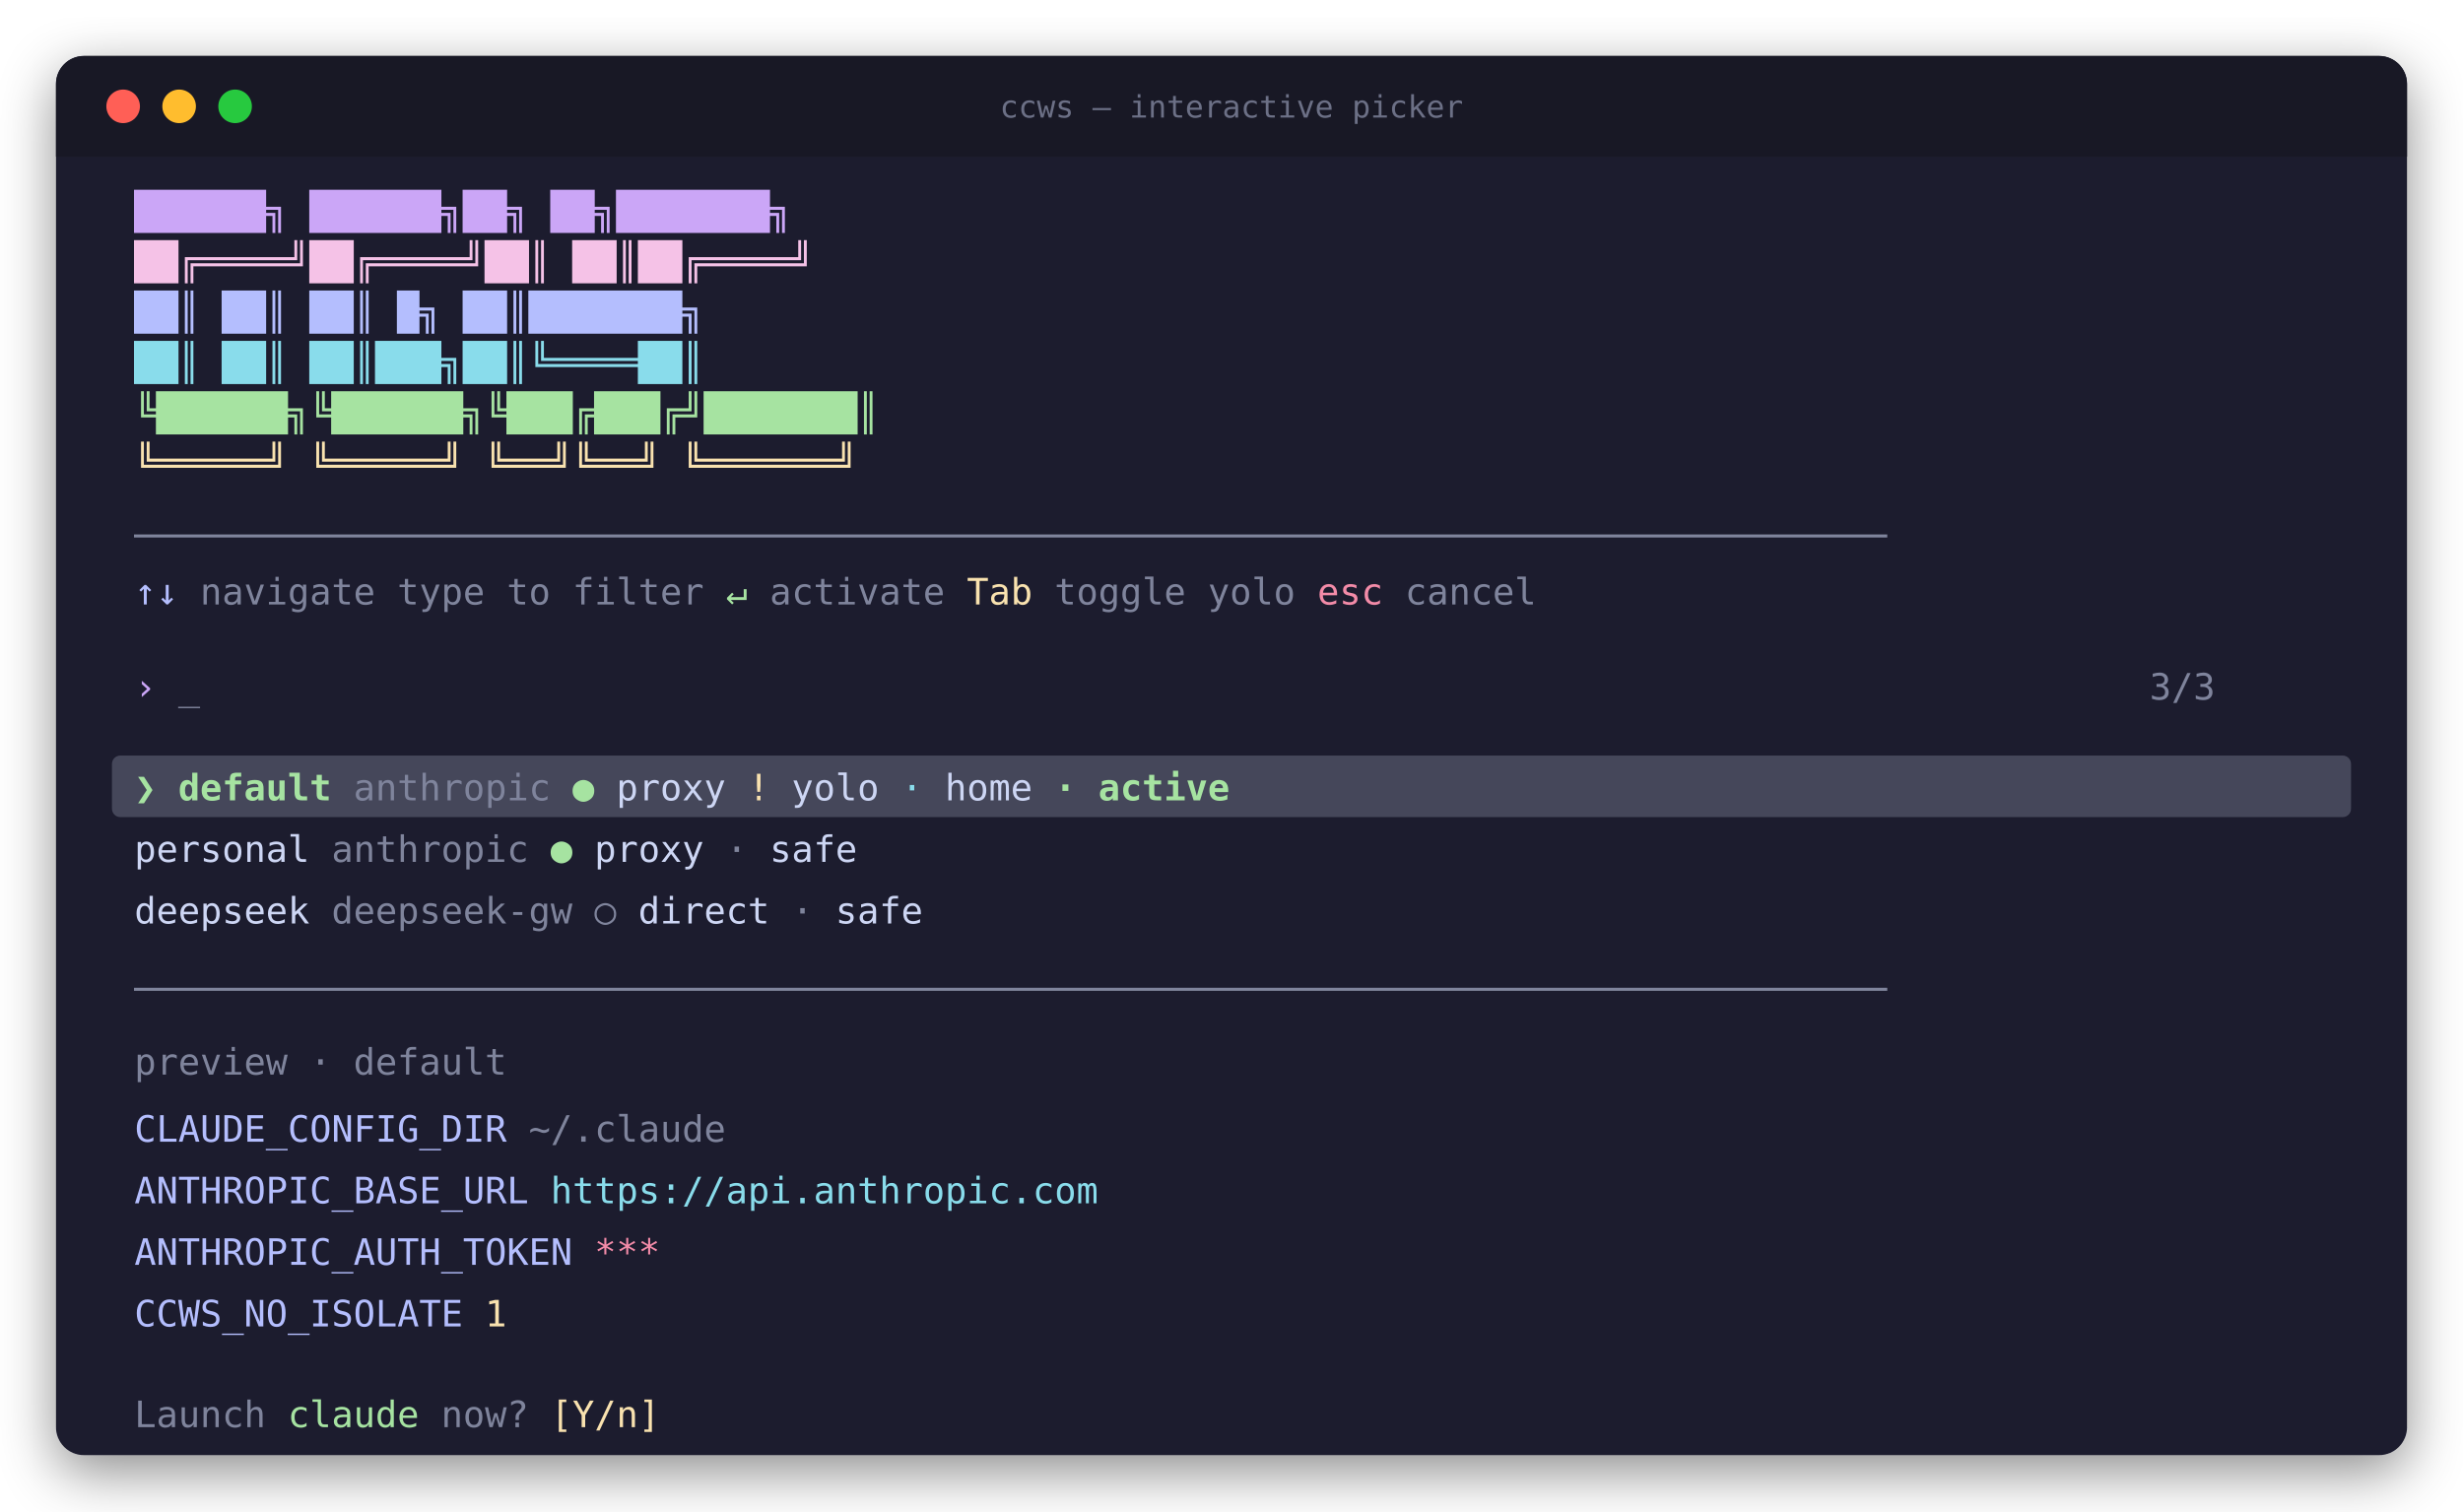
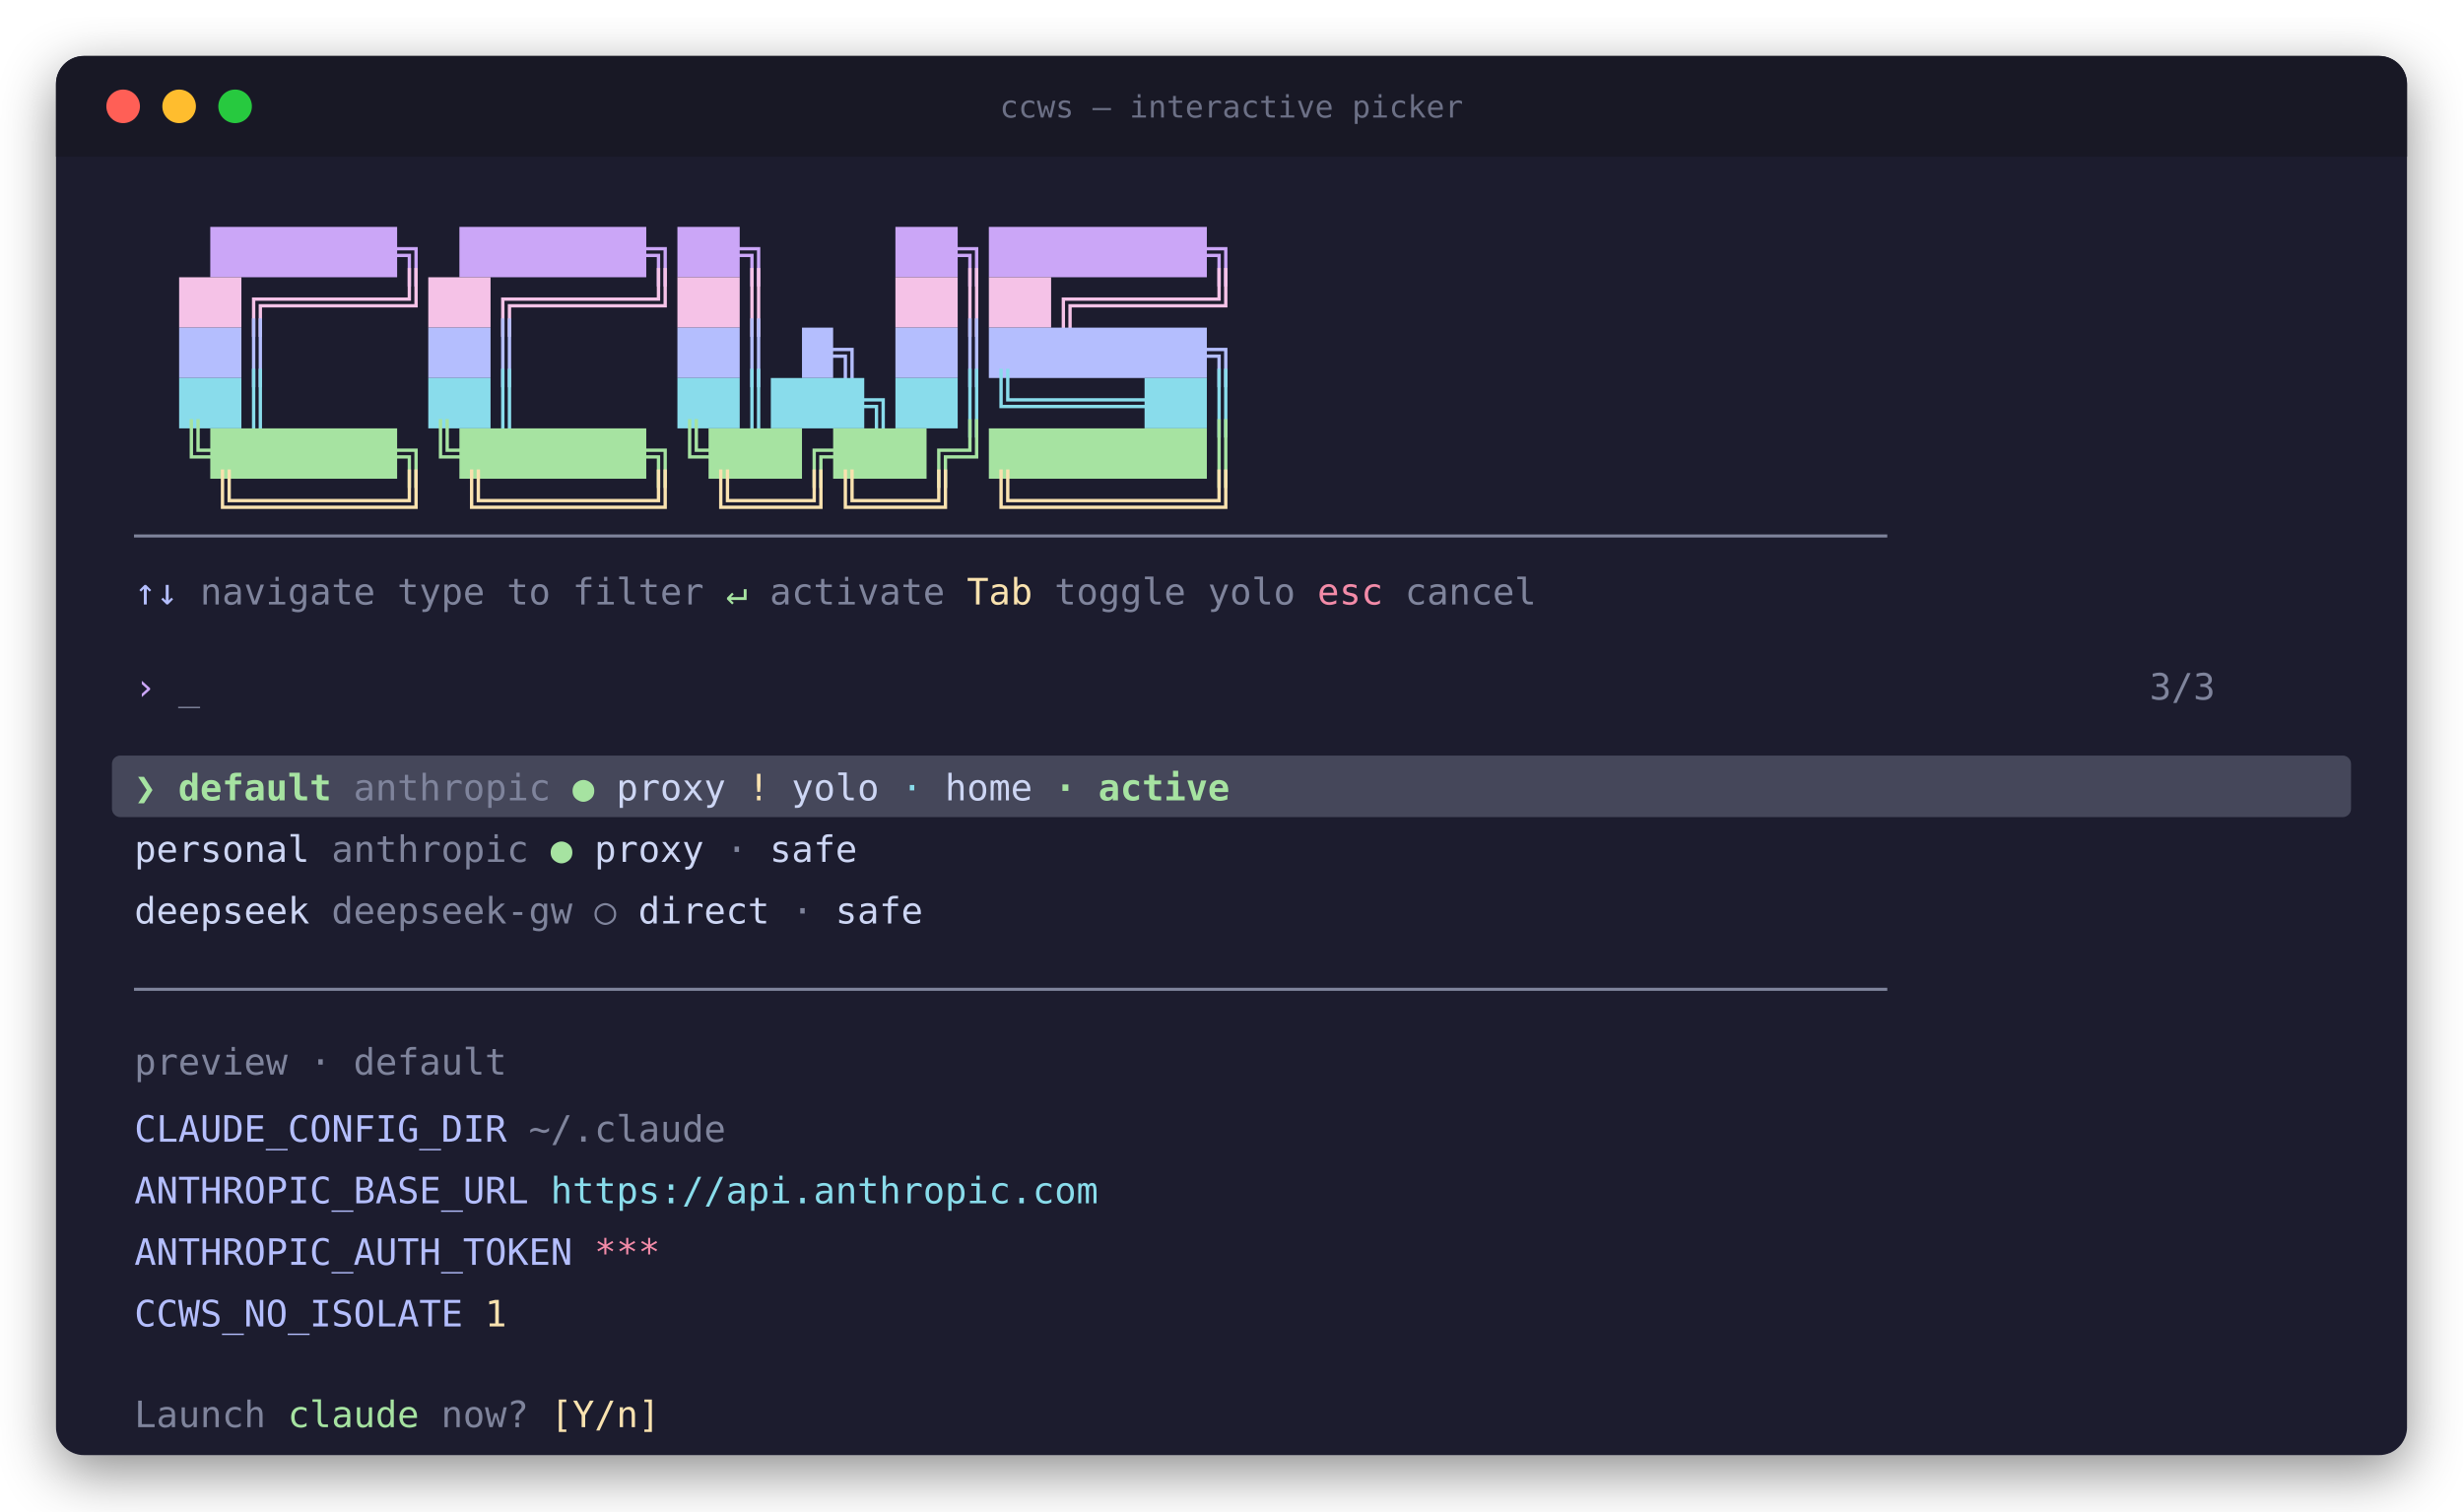
<svg xmlns="http://www.w3.org/2000/svg" viewBox="0 0 880 540" width="880" height="540" font-family="ui-monospace, 'SF Mono', 'Cascadia Mono', Menlo, Consolas, monospace">
  <defs>
    <filter id="shadow" x="-20%" y="-20%" width="140%" height="140%">
      <feGaussianBlur in="SourceAlpha" stdDeviation="10" />
      <feOffset dx="0" dy="6" />
      <feComponentTransfer>
        <feFuncA type="linear" slope="0.45" />
      </feComponentTransfer>
      <feMerge>
        <feMergeNode />
        <feMergeNode in="SourceGraphic" />
      </feMerge>
    </filter>
    <clipPath id="winclip">
      <rect x="20" y="20" width="840" height="500" rx="10" />
    </clipPath>
    <style>
      .t   { fill:#cdd6f4; font-size:13px; }
      .mu  { fill:#7f849c; }
      .gn  { fill:#a6e3a1; }
      .yl  { fill:#f9e2af; }
      .rd  { fill:#f38ba8; }
      .mv  { fill:#cba6f7; }
      .pk  { fill:#f5c2e7; }
      .sk  { fill:#89dceb; }
      .lv  { fill:#b4befe; }
      .pc  { fill:#fab387; }
      .bl  { fill:#89b4fa; }
      .b   { font-weight:600; }
    </style>
  </defs>
  <g filter="url(#shadow)">
    <rect x="20" y="20" width="840" height="500" rx="10" fill="#1e1e2e" />
  </g>
  <g clip-path="url(#winclip)">
    <rect x="20" y="20" width="840" height="36" fill="#181825" />
  </g>
  <circle cx="44" cy="38" r="6" fill="#ff5f56" />
  <circle cx="64" cy="38" r="6" fill="#ffbd2e" />
  <circle cx="84" cy="38" r="6" fill="#27c93f" />
  <text x="440" y="42" text-anchor="middle" font-size="11" fill="#6c7086">ccws — interactive picker</text>
  <g transform="translate(48,80)">
-     <text class="t mv b" x="0" y="0">   ██████╗ ██████╗██╗    ██╗███████╗</text>
-     <text class="t pk b" x="0" y="18">  ██╔════╝██╔════╝██║    ██║██╔════╝</text>
-     <text class="t lv b" x="0" y="36">  ██║     ██║     ██║ █╗ ██║███████╗</text>
-     <text class="t sk b" x="0" y="54">  ██║     ██║     ██║███╗██║╚════██║</text>
-     <text class="t gn b" x="0" y="72">  ╚██████╗╚██████╗╚███╔███╔╝███████║</text>
-     <text class="t yl b" x="0" y="90">   ╚═════╝ ╚═════╝ ╚══╝╚══╝ ╚══════╝</text>
+     <path class="mv" d="M38.25 19.08L27.13 19.08L27.13 1.08L38.25 1.08L38.25 19.08M49.38 19.08L38.25 19.08L38.25 1.08L49.38 1.08L49.38 19.08M60.51 19.08L49.38 19.08L49.38 1.08L60.51 1.08L60.51 19.08M71.63 19.08L60.51 19.08L60.51 1.08L71.63 1.08L71.63 19.08M82.76 19.08L71.63 19.08L71.63 1.08L82.76 1.08L82.76 19.08M93.89 19.08L82.76 19.08L82.76 1.08L93.89 1.08L93.89 19.08M101.25 8.29L101.25 22.38L100.05 22.38L100.05 9.48L92.69 9.48L92.69 8.29L101.25 8.29M98.85 10.68L98.85 22.38L97.66 22.38L97.66 11.87L92.69 11.87L92.69 10.68L98.85 10.68M127.27 19.08L116.14 19.08L116.14 1.08L127.27 1.08L127.27 19.08M138.40 19.08L127.27 19.08L127.27 1.08L138.40 1.08L138.40 19.08M149.52 19.08L138.40 19.08L138.40 1.08L149.52 1.08L149.52 19.08M160.65 19.08L149.52 19.08L149.52 1.08L160.65 1.08L160.65 19.08M171.78 19.08L160.65 19.08L160.65 1.08L171.78 1.08L171.78 19.08M182.90 19.08L171.78 19.08L171.78 1.08L182.90 1.08L182.90 19.08M190.26 8.29L190.26 22.38L189.07 22.38L189.07 9.48L181.71 9.48L181.71 8.29L190.26 8.29M187.87 10.68L187.87 22.38L186.67 22.38L186.67 11.87L181.71 11.87L181.71 10.68L187.87 10.68M205.16 19.08L194.03 19.08L194.03 1.08L205.16 1.08L205.16 19.08M216.29 19.08L205.16 19.08L205.16 1.08L216.29 1.08L216.29 19.08M223.64 8.29L223.64 22.38L222.45 22.38L222.45 9.48L215.09 9.48L215.09 8.29L223.64 8.29M221.25 10.68L221.25 22.38L220.06 22.38L220.06 11.87L215.09 11.87L215.09 10.68L221.25 10.68M283.05 19.08L271.92 19.08L271.92 1.08L283.05 1.08L283.05 19.08M294.17 19.08L283.05 19.08L283.05 1.08L294.17 1.08L294.17 19.08M301.53 8.29L301.53 22.38L300.33 22.38L300.33 9.48L292.98 9.48L292.98 8.29L301.53 8.29M299.14 10.68L299.14 22.38L297.94 22.38L297.94 11.87L292.98 11.87L292.98 10.68L299.14 10.68M316.43 19.08L305.30 19.08L305.30 1.08L316.43 1.08L316.43 19.08M327.55 19.08L316.43 19.08L316.43 1.08L327.55 1.08L327.55 19.08M338.68 19.08L327.55 19.08L327.55 1.08L338.68 1.08L338.68 19.08M349.81 19.08L338.68 19.08L338.68 1.08L349.81 1.08L349.81 19.08M360.94 19.08L349.81 19.08L349.81 1.08L360.94 1.08L360.94 19.08M372.06 19.08L360.94 19.08L360.94 1.08L372.06 1.08L372.06 19.08M383.19 19.08L372.06 19.08L372.06 1.08L383.19 1.08L383.19 19.08M390.55 8.29L390.55 22.38L389.35 22.38L389.35 9.48L381.99 9.48L381.99 8.29L390.55 8.29M388.16 10.68L388.16 22.38L386.96 22.38L386.96 11.87L381.99 11.87L381.99 10.68" />
+     <path class="pk" d="M27.13 37.08L16 37.08L16 19.08L27.13 19.08L27.13 37.08M38.25 37.08L27.13 37.08L27.13 19.08L38.25 19.08L38.25 37.08M50.58 26.29L50.58 27.48L43.22 27.48L43.22 40.38L42.02 40.38L42.02 26.29L50.58 26.29M50.58 28.68L50.58 29.87L45.61 29.87L45.61 40.38L44.42 40.38L44.42 28.68L50.58 28.68M61.70 27.48L48.19 27.48L48.19 26.29L61.70 26.29L61.70 27.48M61.70 29.87L48.19 29.87L48.19 28.68L61.70 28.68L61.70 29.87M72.83 27.48L59.31 27.48L59.31 26.29L72.83 26.29L72.83 27.48M72.83 29.87L59.31 29.87L59.31 28.68L72.83 28.68L72.83 29.87M83.96 27.48L70.44 27.48L70.44 26.29L83.96 26.29L83.96 27.48M83.96 29.87L70.44 29.87L70.44 28.68L83.96 28.68L83.96 29.87M95.08 27.48L81.57 27.48L81.57 26.29L95.08 26.29L95.08 27.48M95.08 29.87L81.57 29.87L81.57 28.68L95.08 28.68L95.08 29.87M98.85 15.77L98.85 27.48L92.69 27.48L92.69 26.29L97.66 26.29L97.66 15.77L98.85 15.77M101.25 15.77L101.25 29.87L92.69 29.87L92.69 28.68L100.05 28.68L100.05 15.77L101.25 15.77M116.14 37.08L105.02 37.08L105.02 19.08L116.14 19.08L116.14 37.08M127.27 37.08L116.14 37.08L116.14 19.08L127.27 19.08L127.27 37.08M139.59 26.29L139.59 27.48L132.24 27.48L132.24 40.38L131.04 40.38L131.04 26.29L139.59 26.29M139.59 28.68L139.59 29.87L134.63 29.87L134.63 40.38L133.43 40.38L133.43 28.68L139.59 28.68M150.72 27.48L137.20 27.48L137.20 26.29L150.72 26.29L150.72 27.48M150.72 29.87L137.20 29.87L137.20 28.68L150.72 28.68L150.72 29.87M161.85 27.48L148.33 27.48L148.33 26.29L161.85 26.29L161.85 27.48M161.85 29.87L148.33 29.87L148.33 28.68L161.85 28.68L161.85 29.87M172.97 27.48L159.46 27.48L159.46 26.29L172.97 26.29L172.97 27.48M172.97 29.87L159.46 29.87L159.46 28.68L172.97 28.68L172.97 29.87M184.10 27.48L170.58 27.48L170.58 26.29L184.10 26.29L184.10 27.48M184.10 29.87L170.58 29.87L170.58 28.68L184.10 28.68L184.10 29.87M187.87 15.77L187.87 27.48L181.71 27.48L181.71 26.29L186.67 26.29L186.67 15.77L187.87 15.77M190.26 15.77L190.26 29.87L181.71 29.87L181.71 28.68L189.07 28.68L189.07 15.77L190.26 15.77M205.16 37.08L194.03 37.08L194.03 19.08L205.16 19.08L205.16 37.08M216.29 37.08L205.16 37.08L205.16 19.08L216.29 19.08L216.29 37.08M223.64 40.38L222.45 40.38L222.45 15.77L223.64 15.77L223.64 40.38M221.25 40.38L220.06 40.38L220.06 15.77L221.25 15.77L221.25 40.38M283.05 37.08L271.92 37.08L271.92 19.08L283.05 19.08L283.05 37.08M294.17 37.08L283.05 37.08L283.05 19.08L294.17 19.08L294.17 37.08M301.53 40.38L300.33 40.38L300.33 15.77L301.53 15.77L301.53 40.38M299.14 40.38L297.94 40.38L297.94 15.77L299.14 15.77L299.14 40.38M316.43 37.08L305.30 37.08L305.30 19.08L316.43 19.08L316.43 37.08M327.55 37.08L316.43 37.08L316.43 19.08L327.55 19.08L327.55 37.08M339.88 26.29L339.88 27.48L332.52 27.48L332.52 40.38L331.33 40.38L331.33 26.29L339.88 26.29M339.88 28.68L339.88 29.87L334.91 29.87L334.91 40.38L333.72 40.38L333.72 28.68L339.88 28.68M351 27.48L337.49 27.48L337.49 26.29L351 26.29L351 27.48M351 29.87L337.49 29.87L337.49 28.68L351 28.68L351 29.87M362.13 27.48L348.61 27.48L348.61 26.29L362.13 26.29L362.13 27.48M362.13 29.87L348.61 29.87L348.61 28.68L362.13 28.68L362.13 29.87M373.26 27.48L359.74 27.48L359.74 26.29L373.26 26.29L373.26 27.48M373.26 29.87L359.74 29.87L359.74 28.68L373.26 28.68L373.26 29.87M384.38 27.48L370.87 27.48L370.87 26.29L384.38 26.29L384.38 27.48M384.38 29.87L370.87 29.87L370.87 28.68L384.38 28.68L384.38 29.87M388.16 15.77L388.16 27.48L381.99 27.48L381.99 26.29L386.96 26.29L386.96 15.77L388.16 15.77M390.55 15.77L390.55 29.87L381.99 29.87L381.99 28.68L389.35 28.68L389.35 15.77" />
+     <path class="lv" d="M27.13 55.08L16 55.08L16 37.08L27.13 37.08L27.13 55.08M38.25 55.08L27.13 55.08L27.13 37.08L38.25 37.08L38.25 55.08M45.61 58.38L44.42 58.38L44.42 33.77L45.61 33.77L45.61 58.38M43.22 58.38L42.02 58.38L42.02 33.77L43.22 33.77L43.22 58.38M116.14 55.08L105.02 55.08L105.02 37.08L116.14 37.08L116.14 55.08M127.27 55.08L116.14 55.08L116.14 37.08L127.27 37.08L127.27 55.08M134.63 58.38L133.43 58.38L133.43 33.77L134.63 33.77L134.63 58.38M132.24 58.38L131.04 58.38L131.04 33.77L132.24 33.77L132.24 58.38M205.16 55.08L194.03 55.08L194.03 37.08L205.16 37.08L205.16 55.08M216.29 55.08L205.16 55.08L205.16 37.08L216.29 37.08L216.29 55.08M223.64 58.38L222.45 58.38L222.45 33.77L223.64 33.77L223.64 58.38M221.25 58.38L220.06 58.38L220.06 33.77L221.25 33.77L221.25 58.38M249.67 55.08L238.54 55.08L238.54 37.08L249.67 37.08L249.67 55.08M257.02 44.29L257.02 58.38L255.83 58.38L255.83 45.48L248.47 45.48L248.47 44.29L257.02 44.29M254.63 46.68L254.63 58.38L253.44 58.38L253.44 47.87L248.47 47.87L248.47 46.68L254.63 46.68M283.05 55.08L271.92 55.08L271.92 37.08L283.05 37.08L283.05 55.08M294.17 55.08L283.05 55.08L283.05 37.08L294.17 37.08L294.17 55.08M301.53 58.38L300.33 58.38L300.33 33.77L301.53 33.77L301.53 58.38M299.14 58.38L297.94 58.38L297.94 33.77L299.14 33.77L299.14 58.38M316.43 55.08L305.30 55.08L305.30 37.08L316.43 37.08L316.43 55.08M327.55 55.08L316.43 55.08L316.43 37.08L327.55 37.08L327.55 55.08M338.68 55.08L327.55 55.08L327.55 37.08L338.68 37.08L338.68 55.08M349.81 55.08L338.68 55.08L338.68 37.08L349.81 37.08L349.81 55.08M360.94 55.08L349.81 55.08L349.81 37.08L360.94 37.08L360.94 55.08M372.06 55.08L360.94 55.08L360.94 37.08L372.06 37.08L372.06 55.08M383.19 55.08L372.06 55.08L372.06 37.08L383.19 37.08L383.19 55.08M390.55 44.29L390.55 58.38L389.35 58.38L389.35 45.48L381.99 45.48L381.99 44.29L390.55 44.29M388.16 46.68L388.16 58.38L386.96 58.38L386.96 47.87L381.99 47.87L381.99 46.68" />
+     <path class="sk" d="M27.13 73.08L16 73.08L16 55.08L27.13 55.08L27.13 73.08M38.25 73.08L27.13 73.08L27.13 55.08L38.25 55.08L38.25 73.08M45.61 76.38L44.42 76.38L44.42 51.77L45.61 51.77L45.61 76.38M43.22 76.38L42.02 76.38L42.02 51.77L43.22 51.77L43.22 76.38M116.14 73.08L105.02 73.08L105.02 55.08L116.14 55.08L116.14 73.08M127.27 73.08L116.14 73.08L116.14 55.08L127.27 55.08L127.27 73.08M134.63 76.38L133.43 76.38L133.43 51.77L134.63 51.77L134.63 76.38M132.24 76.38L131.04 76.38L131.04 51.77L132.24 51.77L132.24 76.38M205.16 73.08L194.03 73.08L194.03 55.08L205.16 55.08L205.16 73.08M216.29 73.08L205.16 73.08L205.16 55.08L216.29 55.08L216.29 73.08M223.64 76.38L222.45 76.38L222.45 51.77L223.64 51.77L223.64 76.38M221.25 76.38L220.06 76.38L220.06 51.77L221.25 51.77L221.25 76.38M238.54 73.08L227.41 73.08L227.41 55.08L238.54 55.08L238.54 73.08M249.67 73.08L238.54 73.08L238.54 55.08L249.67 55.08L249.67 73.08M260.79 73.08L249.67 73.08L249.67 55.08L260.79 55.08L260.79 73.08M268.15 62.29L268.15 76.38L266.95 76.38L266.95 63.48L259.60 63.48L259.60 62.29L268.15 62.29M265.76 64.68L265.76 76.38L264.56 76.38L264.56 65.87L259.60 65.87L259.60 64.68L265.76 64.68M283.05 73.08L271.92 73.08L271.92 55.08L283.05 55.08L283.05 73.08M294.17 73.08L283.05 73.08L283.05 55.08L294.17 55.08L294.17 73.08M301.53 76.38L300.33 76.38L300.33 51.77L301.53 51.77L301.53 76.38M299.14 76.38L297.94 76.38L297.94 51.77L299.14 51.77L299.14 76.38M317.62 63.48L311.46 63.48L311.46 51.77L312.66 51.77L312.66 62.29L317.62 62.29L317.62 63.48M317.62 65.87L309.07 65.87L309.07 51.77L310.27 51.77L310.27 64.68L317.62 64.68L317.62 65.87M328.75 63.48L315.23 63.48L315.23 62.29L328.75 62.29L328.75 63.48M328.75 65.87L315.23 65.87L315.23 64.68L328.75 64.68L328.75 65.87M339.88 63.48L326.36 63.48L326.36 62.29L339.88 62.29L339.88 63.48M339.88 65.87L326.36 65.87L326.36 64.68L339.88 64.68L339.88 65.87M351 63.48L337.49 63.48L337.49 62.29L351 62.29L351 63.48M351 65.87L337.49 65.87L337.49 64.68L351 64.68L351 65.87M362.13 63.48L348.61 63.48L348.61 62.29L362.13 62.29L362.13 63.48M362.13 65.87L348.61 65.87L348.61 64.68L362.13 64.68L362.13 65.87M372.06 73.08L360.94 73.08L360.94 55.08L372.06 55.08L372.06 73.08M383.19 73.08L372.06 73.08L372.06 55.08L383.19 55.08L383.19 73.08M390.55 76.38L389.35 76.38L389.35 51.77L390.55 51.77L390.55 76.38M388.16 76.38L386.96 76.38L386.96 51.77L388.16 51.77" />
+     <path class="gn" d="M28.32 81.48L22.16 81.48L22.16 69.77L23.36 69.77L23.36 80.29L28.32 80.29L28.32 81.48M28.32 83.87L19.77 83.87L19.77 69.77L20.97 69.77L20.97 82.68L28.32 82.68L28.32 83.87M38.25 91.08L27.13 91.08L27.13 73.08L38.25 73.08L38.25 91.08M49.38 91.08L38.25 91.08L38.25 73.08L49.38 73.08L49.38 91.08M60.51 91.08L49.38 91.08L49.38 73.08L60.51 73.08L60.51 91.08M71.63 91.08L60.51 91.08L60.51 73.08L71.63 73.08L71.63 91.08M82.76 91.08L71.63 91.08L71.63 73.08L82.76 73.08L82.76 91.08M93.89 91.08L82.76 91.08L82.76 73.08L93.89 73.08L93.89 91.08M101.25 80.29L101.25 94.38L100.05 94.38L100.05 81.48L92.69 81.48L92.69 80.29L101.25 80.29M98.85 82.68L98.85 94.38L97.66 94.38L97.66 83.87L92.69 83.87L92.69 82.68L98.85 82.68M117.34 81.48L111.18 81.48L111.18 69.77L112.37 69.77L112.37 80.29L117.34 80.29L117.34 81.48M117.34 83.87L108.79 83.87L108.79 69.77L109.98 69.77L109.98 82.68L117.34 82.68L117.34 83.87M127.27 91.08L116.14 91.08L116.14 73.08L127.27 73.08L127.27 91.08M138.40 91.08L127.27 91.08L127.27 73.08L138.40 73.08L138.40 91.08M149.52 91.08L138.40 91.08L138.40 73.08L149.52 73.08L149.52 91.08M160.65 91.08L149.52 91.08L149.52 73.08L160.65 73.08L160.65 91.08M171.78 91.08L160.65 91.08L160.65 73.08L171.78 73.08L171.78 91.08M182.90 91.08L171.78 91.08L171.78 73.08L182.90 73.08L182.90 91.08M190.26 80.29L190.26 94.38L189.07 94.38L189.07 81.48L181.71 81.48L181.71 80.29L190.26 80.29M187.87 82.68L187.87 94.38L186.67 94.38L186.67 83.87L181.71 83.87L181.71 82.68L187.87 82.68M206.35 81.48L200.19 81.48L200.19 69.77L201.39 69.77L201.39 80.29L206.35 80.29L206.35 81.48M206.35 83.87L197.80 83.87L197.80 69.77L199 69.77L199 82.68L206.35 82.68L206.35 83.87M216.29 91.08L205.16 91.08L205.16 73.08L216.29 73.08L216.29 91.08M227.41 91.08L216.29 91.08L216.29 73.08L227.41 73.08L227.41 91.08M238.54 91.08L227.41 91.08L227.41 73.08L238.54 73.08L238.54 91.08M250.86 80.29L250.86 81.48L243.50 81.48L243.50 94.38L242.31 94.38L242.31 80.29L250.86 80.29M250.86 82.68L250.86 83.87L245.90 83.87L245.90 94.38L244.70 94.38L244.70 82.68L250.86 82.68M260.79 91.08L249.67 91.08L249.67 73.08L260.79 73.08L260.79 91.08M271.92 91.08L260.79 91.08L260.79 73.08L271.92 73.08L271.92 91.08M283.05 91.08L271.92 91.08L271.92 73.08L283.05 73.08L283.05 91.08M295.37 80.29L295.37 81.48L288.01 81.48L288.01 94.38L286.82 94.38L286.82 80.29L295.37 80.29M295.37 82.68L295.37 83.87L290.40 83.87L290.40 94.38L289.21 94.38L289.21 82.68L295.37 82.68M299.14 69.77L299.14 81.48L292.98 81.48L292.98 80.29L297.94 80.29L297.94 69.77L299.14 69.77M301.53 69.77L301.53 83.87L292.98 83.87L292.98 82.68L300.33 82.68L300.33 69.77L301.53 69.77M316.43 91.08L305.30 91.08L305.30 73.08L316.43 73.08L316.43 91.08M327.55 91.08L316.43 91.08L316.43 73.08L327.55 73.08L327.55 91.08M338.68 91.08L327.55 91.08L327.55 73.08L338.68 73.08L338.68 91.08M349.81 91.08L338.68 91.08L338.68 73.08L349.81 73.08L349.81 91.08M360.94 91.08L349.81 91.08L349.81 73.08L360.94 73.08L360.94 91.08M372.06 91.08L360.94 91.08L360.94 73.08L372.06 73.08L372.06 91.08M383.19 91.08L372.06 91.08L372.06 73.08L383.19 73.08L383.19 91.08M390.55 94.38L389.35 94.38L389.35 69.77L390.55 69.77L390.55 94.38M388.16 94.38L386.96 94.38L386.96 69.77L388.16 69.77" />
+     <path class="yl" d="M39.45 99.48L33.29 99.48L33.29 87.77L34.48 87.77L34.48 98.29L39.45 98.29L39.45 99.48M39.45 101.87L30.90 101.87L30.90 87.77L32.09 87.77L32.09 100.68L39.45 100.68L39.45 101.87M50.58 99.48L37.06 99.48L37.06 98.29L50.58 98.29L50.58 99.48M50.58 101.87L37.06 101.87L37.06 100.68L50.58 100.68L50.58 101.87M61.70 99.48L48.19 99.48L48.19 98.29L61.70 98.29L61.70 99.48M61.70 101.87L48.19 101.87L48.19 100.68L61.70 100.68L61.70 101.87M72.83 99.48L59.31 99.48L59.31 98.29L72.83 98.29L72.83 99.48M72.83 101.87L59.31 101.87L59.31 100.68L72.83 100.68L72.83 101.87M83.96 99.48L70.44 99.48L70.44 98.29L83.96 98.29L83.96 99.48M83.96 101.87L70.44 101.87L70.44 100.68L83.96 100.68L83.96 101.87M95.08 99.48L81.57 99.48L81.57 98.29L95.08 98.29L95.08 99.48M95.08 101.87L81.57 101.87L81.57 100.68L95.08 100.68L95.08 101.87M98.85 87.77L98.85 99.48L92.69 99.48L92.69 98.29L97.66 98.29L97.66 87.77L98.85 87.77M101.25 87.77L101.25 101.87L92.69 101.87L92.69 100.68L100.05 100.68L100.05 87.77L101.25 87.77M128.46 99.48L122.30 99.48L122.30 87.77L123.50 87.77L123.50 98.29L128.46 98.29L128.46 99.48M128.46 101.87L119.91 101.87L119.91 87.77L121.11 87.77L121.11 100.68L128.46 100.68L128.46 101.87M139.59 99.48L126.07 99.48L126.07 98.29L139.59 98.29L139.59 99.48M139.59 101.87L126.07 101.87L126.07 100.68L139.59 100.68L139.59 101.87M150.72 99.48L137.20 99.48L137.20 98.29L150.72 98.29L150.72 99.48M150.72 101.87L137.20 101.87L137.20 100.68L150.72 100.68L150.72 101.87M161.85 99.48L148.33 99.48L148.33 98.29L161.85 98.29L161.85 99.48M161.85 101.87L148.33 101.87L148.33 100.68L161.85 100.68L161.85 101.87M172.97 99.48L159.46 99.48L159.46 98.29L172.97 98.29L172.97 99.48M172.97 101.87L159.46 101.87L159.46 100.68L172.97 100.68L172.97 101.87M184.10 99.48L170.58 99.48L170.58 98.29L184.10 98.29L184.10 99.48M184.10 101.87L170.58 101.87L170.58 100.68L184.10 100.68L184.10 101.87M187.87 87.77L187.87 99.48L181.71 99.48L181.71 98.29L186.67 98.29L186.67 87.77L187.87 87.77M190.26 87.77L190.26 101.87L181.71 101.87L181.71 100.68L189.07 100.68L189.07 87.77L190.26 87.77M217.48 99.48L211.32 99.48L211.32 87.77L212.51 87.77L212.51 98.29L217.48 98.29L217.48 99.48M217.48 101.87L208.93 101.87L208.93 87.77L210.12 87.77L210.12 100.68L217.48 100.68L217.48 101.87M228.61 99.48L215.09 99.48L215.09 98.29L228.61 98.29L228.61 99.48M228.61 101.87L215.09 101.87L215.09 100.68L228.61 100.68L228.61 101.87M239.73 99.48L226.22 99.48L226.22 98.29L239.73 98.29L239.73 99.48M239.73 101.87L226.22 101.87L226.22 100.68L239.73 100.68L239.73 101.87M243.50 87.77L243.50 99.48L237.34 99.48L237.34 98.29L242.31 98.29L242.31 87.77L243.50 87.77M245.90 87.77L245.90 101.87L237.34 101.87L237.34 100.68L244.70 100.68L244.70 87.77L245.90 87.77M261.99 99.48L255.83 99.48L255.83 87.77L257.02 87.77L257.02 98.29L261.99 98.29L261.99 99.48M261.99 101.87L253.44 101.87L253.44 87.77L254.63 87.77L254.63 100.68L261.99 100.68L261.99 101.87M273.12 99.48L259.60 99.48L259.60 98.29L273.12 98.29L273.12 99.48M273.12 101.87L259.60 101.87L259.60 100.68L273.12 100.68L273.12 101.87M284.24 99.48L270.72 99.48L270.72 98.29L284.24 98.29L284.24 99.48M284.24 101.87L270.72 101.87L270.72 100.68L284.24 100.68L284.24 101.87M288.01 87.77L288.01 99.48L281.85 99.48L281.85 98.29L286.82 98.29L286.82 87.77L288.01 87.77M290.40 87.77L290.40 101.87L281.85 101.87L281.85 100.68L289.21 100.68L289.21 87.77L290.40 87.77M317.62 99.48L311.46 99.48L311.46 87.77L312.66 87.77L312.66 98.29L317.62 98.29L317.62 99.48M317.62 101.87L309.07 101.87L309.07 87.77L310.27 87.77L310.27 100.68L317.62 100.68L317.62 101.87M328.75 99.48L315.23 99.48L315.23 98.29L328.75 98.29L328.75 99.48M328.75 101.87L315.23 101.87L315.23 100.68L328.75 100.68L328.75 101.87M339.88 99.48L326.36 99.48L326.36 98.29L339.88 98.29L339.88 99.48M339.88 101.87L326.36 101.87L326.36 100.68L339.88 100.68L339.88 101.87M351 99.48L337.49 99.48L337.49 98.29L351 98.29L351 99.48M351 101.87L337.49 101.87L337.49 100.68L351 100.68L351 101.87M362.13 99.48L348.61 99.48L348.61 98.29L362.13 98.29L362.13 99.48M362.13 101.87L348.61 101.87L348.61 100.68L362.13 100.68L362.13 101.87M373.26 99.48L359.74 99.48L359.74 98.29L373.26 98.29L373.26 99.48M373.26 101.87L359.74 101.87L359.74 100.68L373.26 100.68L373.26 101.87M384.38 99.48L370.87 99.48L370.87 98.29L384.38 98.29L384.38 99.48M384.38 101.87L370.87 101.87L370.87 100.68L384.38 100.68L384.38 101.87M388.16 87.77L388.16 99.48L381.99 99.48L381.99 98.29L386.96 98.29L386.96 87.77L388.16 87.77M390.55 87.77L390.55 101.87L381.99 101.87L381.99 100.68L389.35 100.68L389.35 87.77" />
    <text class="t mu" x="0" y="116">────────────────────────────────────────────────────────────────────────────────</text>
    <text class="t mu" x="0" y="136">
      <tspan class="lv">↑↓</tspan> navigate    type to filter    <tspan class="gn">↵</tspan> activate    <tspan class="yl">Tab</tspan> toggle yolo    <tspan class="rd">esc</tspan> cancel</text>
    <text class="t" x="0" y="170">
      <tspan class="mv">›</tspan>
      <tspan class="mu">_</tspan>
    </text>
    <text class="t mu" x="720" y="170">3/3</text>
    <rect x="-8" y="190" width="800" height="22" rx="3" fill="#45475a" />
    <text class="t" x="0" y="206">
      <tspan class="gn b">❯ default</tspan>
      <tspan class="mu">anthropic</tspan>
      <tspan class="gn">●</tspan> proxy   <tspan class="yl">!</tspan> yolo   <tspan class="sk">·</tspan> home   <tspan class="gn b">· active</tspan>
    </text>
    <text class="t" x="0" y="228">  personal       <tspan class="mu">anthropic</tspan>
      <tspan class="gn">●</tspan> proxy   <tspan class="mu">·</tspan> safe</text>
    <text class="t" x="0" y="250">  deepseek       <tspan class="mu">deepseek-gw</tspan>
      <tspan class="mu">○</tspan> direct  <tspan class="mu">·</tspan> safe</text>
    <text class="t mu" x="0" y="278">────────────────────────────────────────────────────────────────────────────────</text>
    <text class="t mu" x="0" y="304">  preview · default</text>
    <text class="t" x="0" y="328">
      <tspan class="lv">CLAUDE_CONFIG_DIR</tspan>
      <tspan class="mu">~/.claude</tspan>
    </text>
    <text class="t" x="0" y="350">
      <tspan class="lv">ANTHROPIC_BASE_URL</tspan>
      <tspan class="sk">https://api.anthropic.com</tspan>
    </text>
    <text class="t" x="0" y="372">
      <tspan class="lv">ANTHROPIC_AUTH_TOKEN</tspan>
      <tspan class="rd">***</tspan>
    </text>
    <text class="t" x="0" y="394">
      <tspan class="lv">CCWS_NO_ISOLATE</tspan>
      <tspan class="yl">1</tspan>
    </text>
    <text class="t mu" x="0" y="430">  Launch <tspan class="gn">claude</tspan> now? <tspan class="yl">[Y/n]</tspan>
    </text>
  </g>
</svg>
